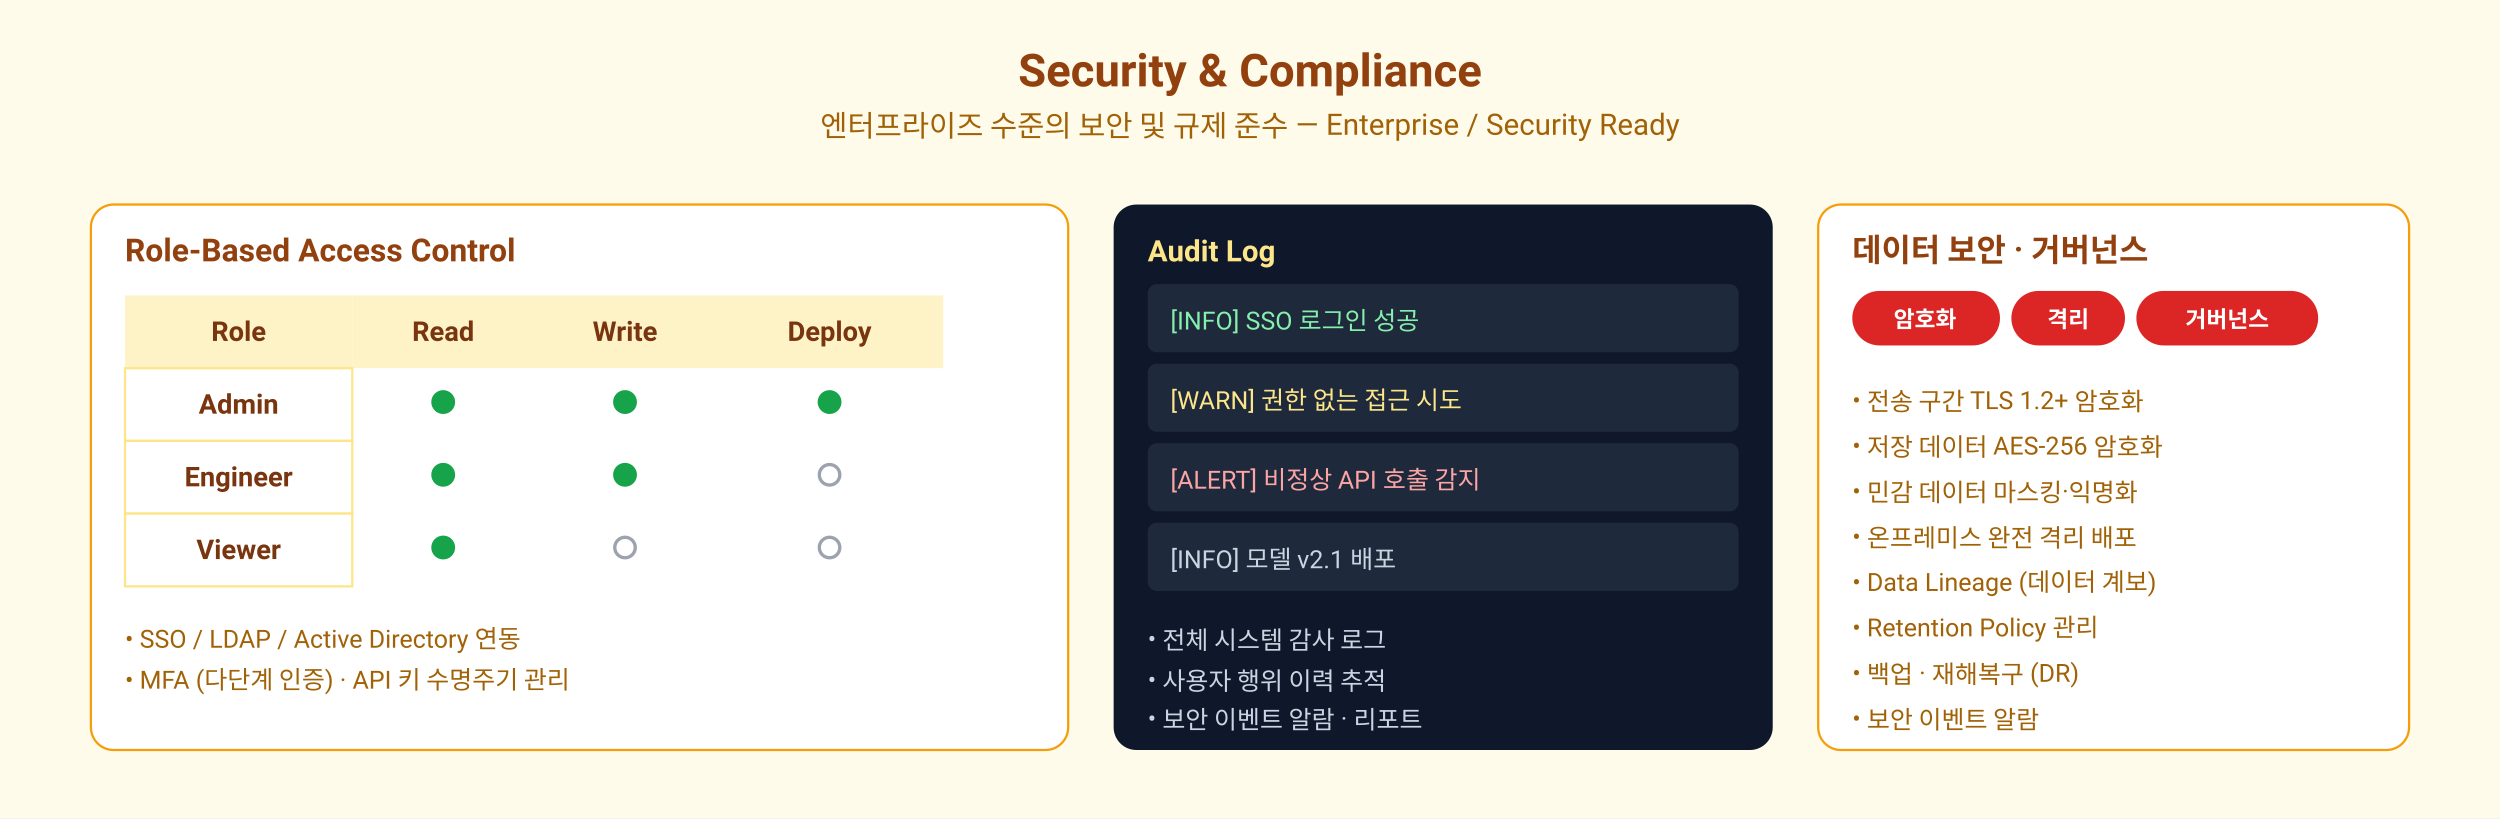
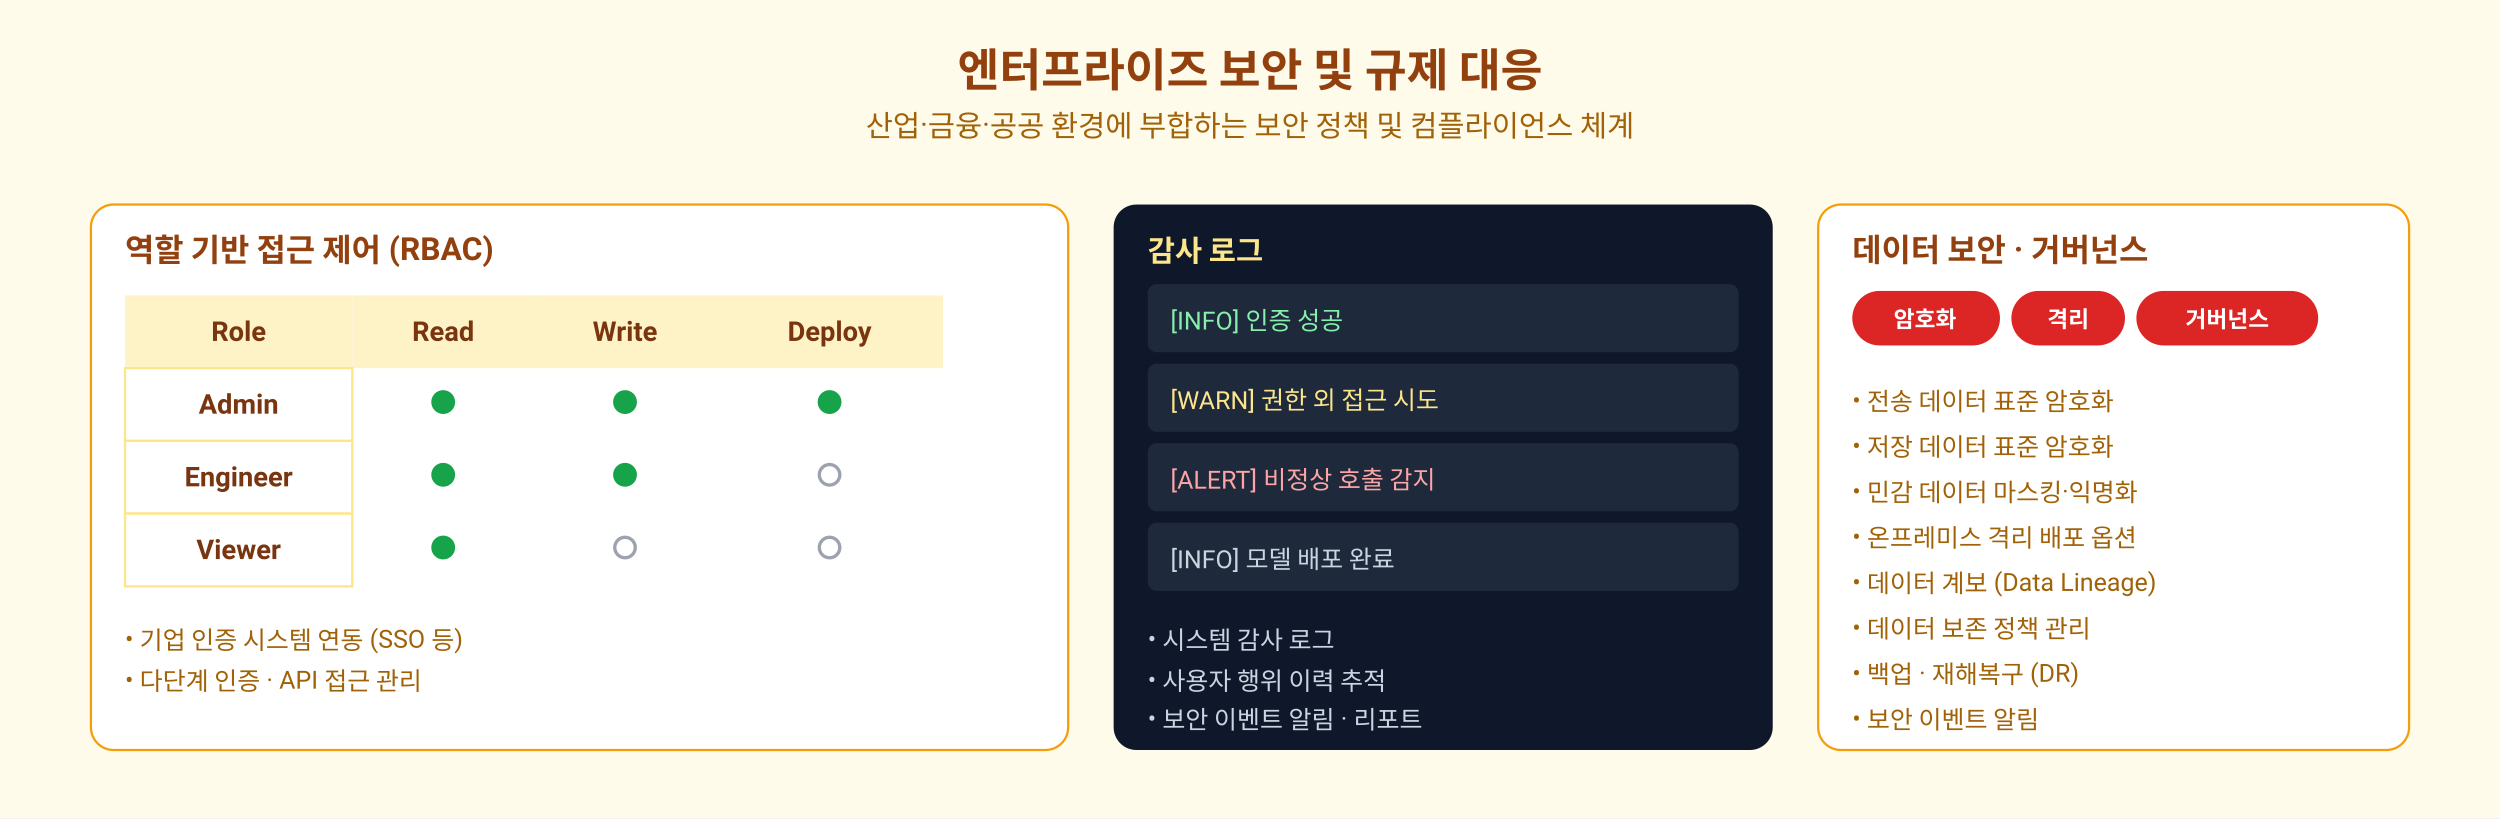
<svg xmlns="http://www.w3.org/2000/svg" viewBox="0 0 1100 360" font-family="-apple-system,BlinkMacSystemFont,'Segoe UI',Roboto,sans-serif">
  <rect width="1100" height="360" fill="#fffbeb" />
-   <text x="550" y="38" text-anchor="middle" font-size="20" font-weight="700" fill="#92400e">Security &amp; Compliance</text>
-   <text x="550" y="60" text-anchor="middle" font-size="13" fill="#a16207">엔터프라이즈 수준의 보안 및 규제 준수 — Enterprise / Security Ready</text>
+   <text x="550" y="38" text-anchor="middle" font-size="20" font-weight="700" fill="#92400e">엔터프라이즈 보안 및 규제 대응</text>
+   <text x="550" y="60" text-anchor="middle" font-size="13" fill="#a16207">산업·금융·공공 환경에 부합하는 보안 정책 및 컴플라이언스 체계</text>
  <rect x="40" y="90" width="430" height="240" rx="10" fill="#ffffff" stroke="#f59e0b" />
-   <text x="55" y="115" font-size="14" font-weight="700" fill="#92400e">Role-Based Access Control</text>
+   <text x="55" y="115" font-size="14" font-weight="700" fill="#92400e">역할 기반 접근 제어 (RBAC)</text>
  <g font-size="12" font-weight="600">
    <rect x="55" y="130" width="100" height="32" fill="#fef3c7" />
    <text x="105" y="150" text-anchor="middle" fill="#78350f">Role</text>
    <rect x="155" y="130" width="80" height="32" fill="#fef3c7" />
    <text x="195" y="150" text-anchor="middle" fill="#78350f">Read</text>
    <rect x="235" y="130" width="80" height="32" fill="#fef3c7" />
    <text x="275" y="150" text-anchor="middle" fill="#78350f">Write</text>
    <rect x="315" y="130" width="100" height="32" fill="#fef3c7" />
    <text x="365" y="150" text-anchor="middle" fill="#78350f">Deploy</text>
    <rect x="55" y="162" width="100" height="32" fill="#ffffff" stroke="#fde68a" />
    <text x="105" y="182" text-anchor="middle" fill="#78350f">Admin</text>
    <text x="195" y="182" text-anchor="middle" fill="#16a34a" font-size="14">●</text>
    <text x="275" y="182" text-anchor="middle" fill="#16a34a" font-size="14">●</text>
    <text x="365" y="182" text-anchor="middle" fill="#16a34a" font-size="14">●</text>
    <rect x="55" y="194" width="100" height="32" fill="#ffffff" stroke="#fde68a" />
    <text x="105" y="214" text-anchor="middle" fill="#78350f">Engineer</text>
    <text x="195" y="214" text-anchor="middle" fill="#16a34a" font-size="14">●</text>
    <text x="275" y="214" text-anchor="middle" fill="#16a34a" font-size="14">●</text>
    <text x="365" y="214" text-anchor="middle" fill="#9ca3af" font-size="14">○</text>
    <rect x="55" y="226" width="100" height="32" fill="#ffffff" stroke="#fde68a" />
    <text x="105" y="246" text-anchor="middle" fill="#78350f">Viewer</text>
    <text x="195" y="246" text-anchor="middle" fill="#16a34a" font-size="14">●</text>
    <text x="275" y="246" text-anchor="middle" fill="#9ca3af" font-size="14">○</text>
    <text x="365" y="246" text-anchor="middle" fill="#9ca3af" font-size="14">○</text>
  </g>
-   <text x="55" y="285" font-size="11" fill="#a16207">• SSO / LDAP / Active Directory 연동</text>
-   <text x="55" y="303" font-size="11" fill="#a16207">• MFA (다단계 인증) · API 키 수명주기 관리</text>
+   <text x="55" y="285" font-size="11" fill="#a16207">• 기업 인증 시스템 연동 (SSO 등)</text>
+   <text x="55" y="303" font-size="11" fill="#a16207">• 다단계 인증 · API 접근 관리</text>
  <rect x="490" y="90" width="290" height="240" rx="10" fill="#0f172a" />
-   <text x="505" y="115" font-size="13" font-weight="700" fill="#fde68a">Audit Log</text>
+   <text x="505" y="115" font-size="13" font-weight="700" fill="#fde68a">감사 로그</text>
  <rect x="505" y="125" width="260" height="30" rx="4" fill="#1e293b" />
-   <text x="515" y="145" font-size="11" fill="#86efac">[INFO] SSO 로그인 성공</text>
+   <text x="515" y="145" font-size="11" fill="#86efac">[INFO] 인증 성공</text>
  <rect x="505" y="160" width="260" height="30" rx="4" fill="#1e293b" />
-   <text x="515" y="180" font-size="11" fill="#fde68a">[WARN] 권한 없는 접근 시도</text>
+   <text x="515" y="180" font-size="11" fill="#fde68a">[WARN] 권한 외 접근 시도</text>
  <rect x="505" y="195" width="260" height="30" rx="4" fill="#1e293b" />
-   <text x="515" y="215" font-size="11" fill="#fca5a5">[ALERT] 비정상 API 호출 감지</text>
+   <text x="515" y="215" font-size="11" fill="#fca5a5">[ALERT] 비정상 호출 감지</text>
  <rect x="505" y="230" width="260" height="30" rx="4" fill="#1e293b" />
-   <text x="515" y="250" font-size="11" fill="#cbd5e1">[INFO] 모델 v2.1 배포</text>
-   <text x="505" y="285" font-size="11" fill="#cbd5e1">• 전체 시스템 감사 로그</text>
+   <text x="515" y="250" font-size="11" fill="#cbd5e1">[INFO] 모델 배포 완료</text>
+   <text x="505" y="285" font-size="11" fill="#cbd5e1">• 시스템 감사 로그</text>
  <text x="505" y="303" font-size="11" fill="#cbd5e1">• 사용자 행위 이력 추적</text>
-   <text x="505" y="320" font-size="11" fill="#cbd5e1">• 보안 이벤트 알람 · 리포트</text>
+   <text x="505" y="320" font-size="11" fill="#cbd5e1">• 보안 이벤트 알림 · 리포트</text>
  <rect x="800" y="90" width="260" height="240" rx="10" fill="#ffffff" stroke="#f59e0b" />
  <text x="815" y="115" font-size="14" font-weight="700" fill="#92400e">데이터 보안 · 거버넌스</text>
  <g font-size="10" font-weight="600">
    <rect x="815" y="128" width="65" height="24" rx="12" fill="#dc2626" />
    <text x="847" y="144" text-anchor="middle" fill="#ffffff">암호화</text>
    <rect x="885" y="128" width="50" height="24" rx="12" fill="#dc2626" />
    <text x="910" y="144" text-anchor="middle" fill="#ffffff">격리</text>
    <rect x="940" y="128" width="80" height="24" rx="12" fill="#dc2626" />
    <text x="980" y="144" text-anchor="middle" fill="#ffffff">거버넌스</text>
  </g>
-   <text x="815" y="180" font-size="11" fill="#a16207">• 전송 구간 TLS 1.2+ 암호화</text>
-   <text x="815" y="200" font-size="11" fill="#a16207">• 저장 데이터 AES-256 암호화</text>
+   <text x="815" y="180" font-size="11" fill="#a16207">• 전송 데이터 표준 암호화</text>
+   <text x="815" y="200" font-size="11" fill="#a16207">• 저장 데이터 표준 암호화</text>
  <text x="815" y="220" font-size="11" fill="#a16207">• 민감 데이터 마스킹·익명화</text>
-   <text x="815" y="240" font-size="11" fill="#a16207">• 온프레미스 완전 격리 배포</text>
-   <text x="815" y="260" font-size="11" fill="#a16207">• Data Lineage (데이터 계보)</text>
-   <text x="815" y="280" font-size="11" fill="#a16207">• Retention Policy 관리</text>
+   <text x="815" y="240" font-size="11" fill="#a16207">• 온프레미스 격리 배포 옵션</text>
+   <text x="815" y="260" font-size="11" fill="#a16207">• 데이터 계보 (Data Lineage)</text>
+   <text x="815" y="280" font-size="11" fill="#a16207">• 데이터 보존 정책 관리</text>
  <text x="815" y="300" font-size="11" fill="#a16207">• 백업 · 재해복구 (DR)</text>
-   <text x="815" y="320" font-size="11" fill="#a16207">• 보안 이벤트 알람</text>
+   <text x="815" y="320" font-size="11" fill="#a16207">• 보안 이벤트 알림</text>
</svg>
